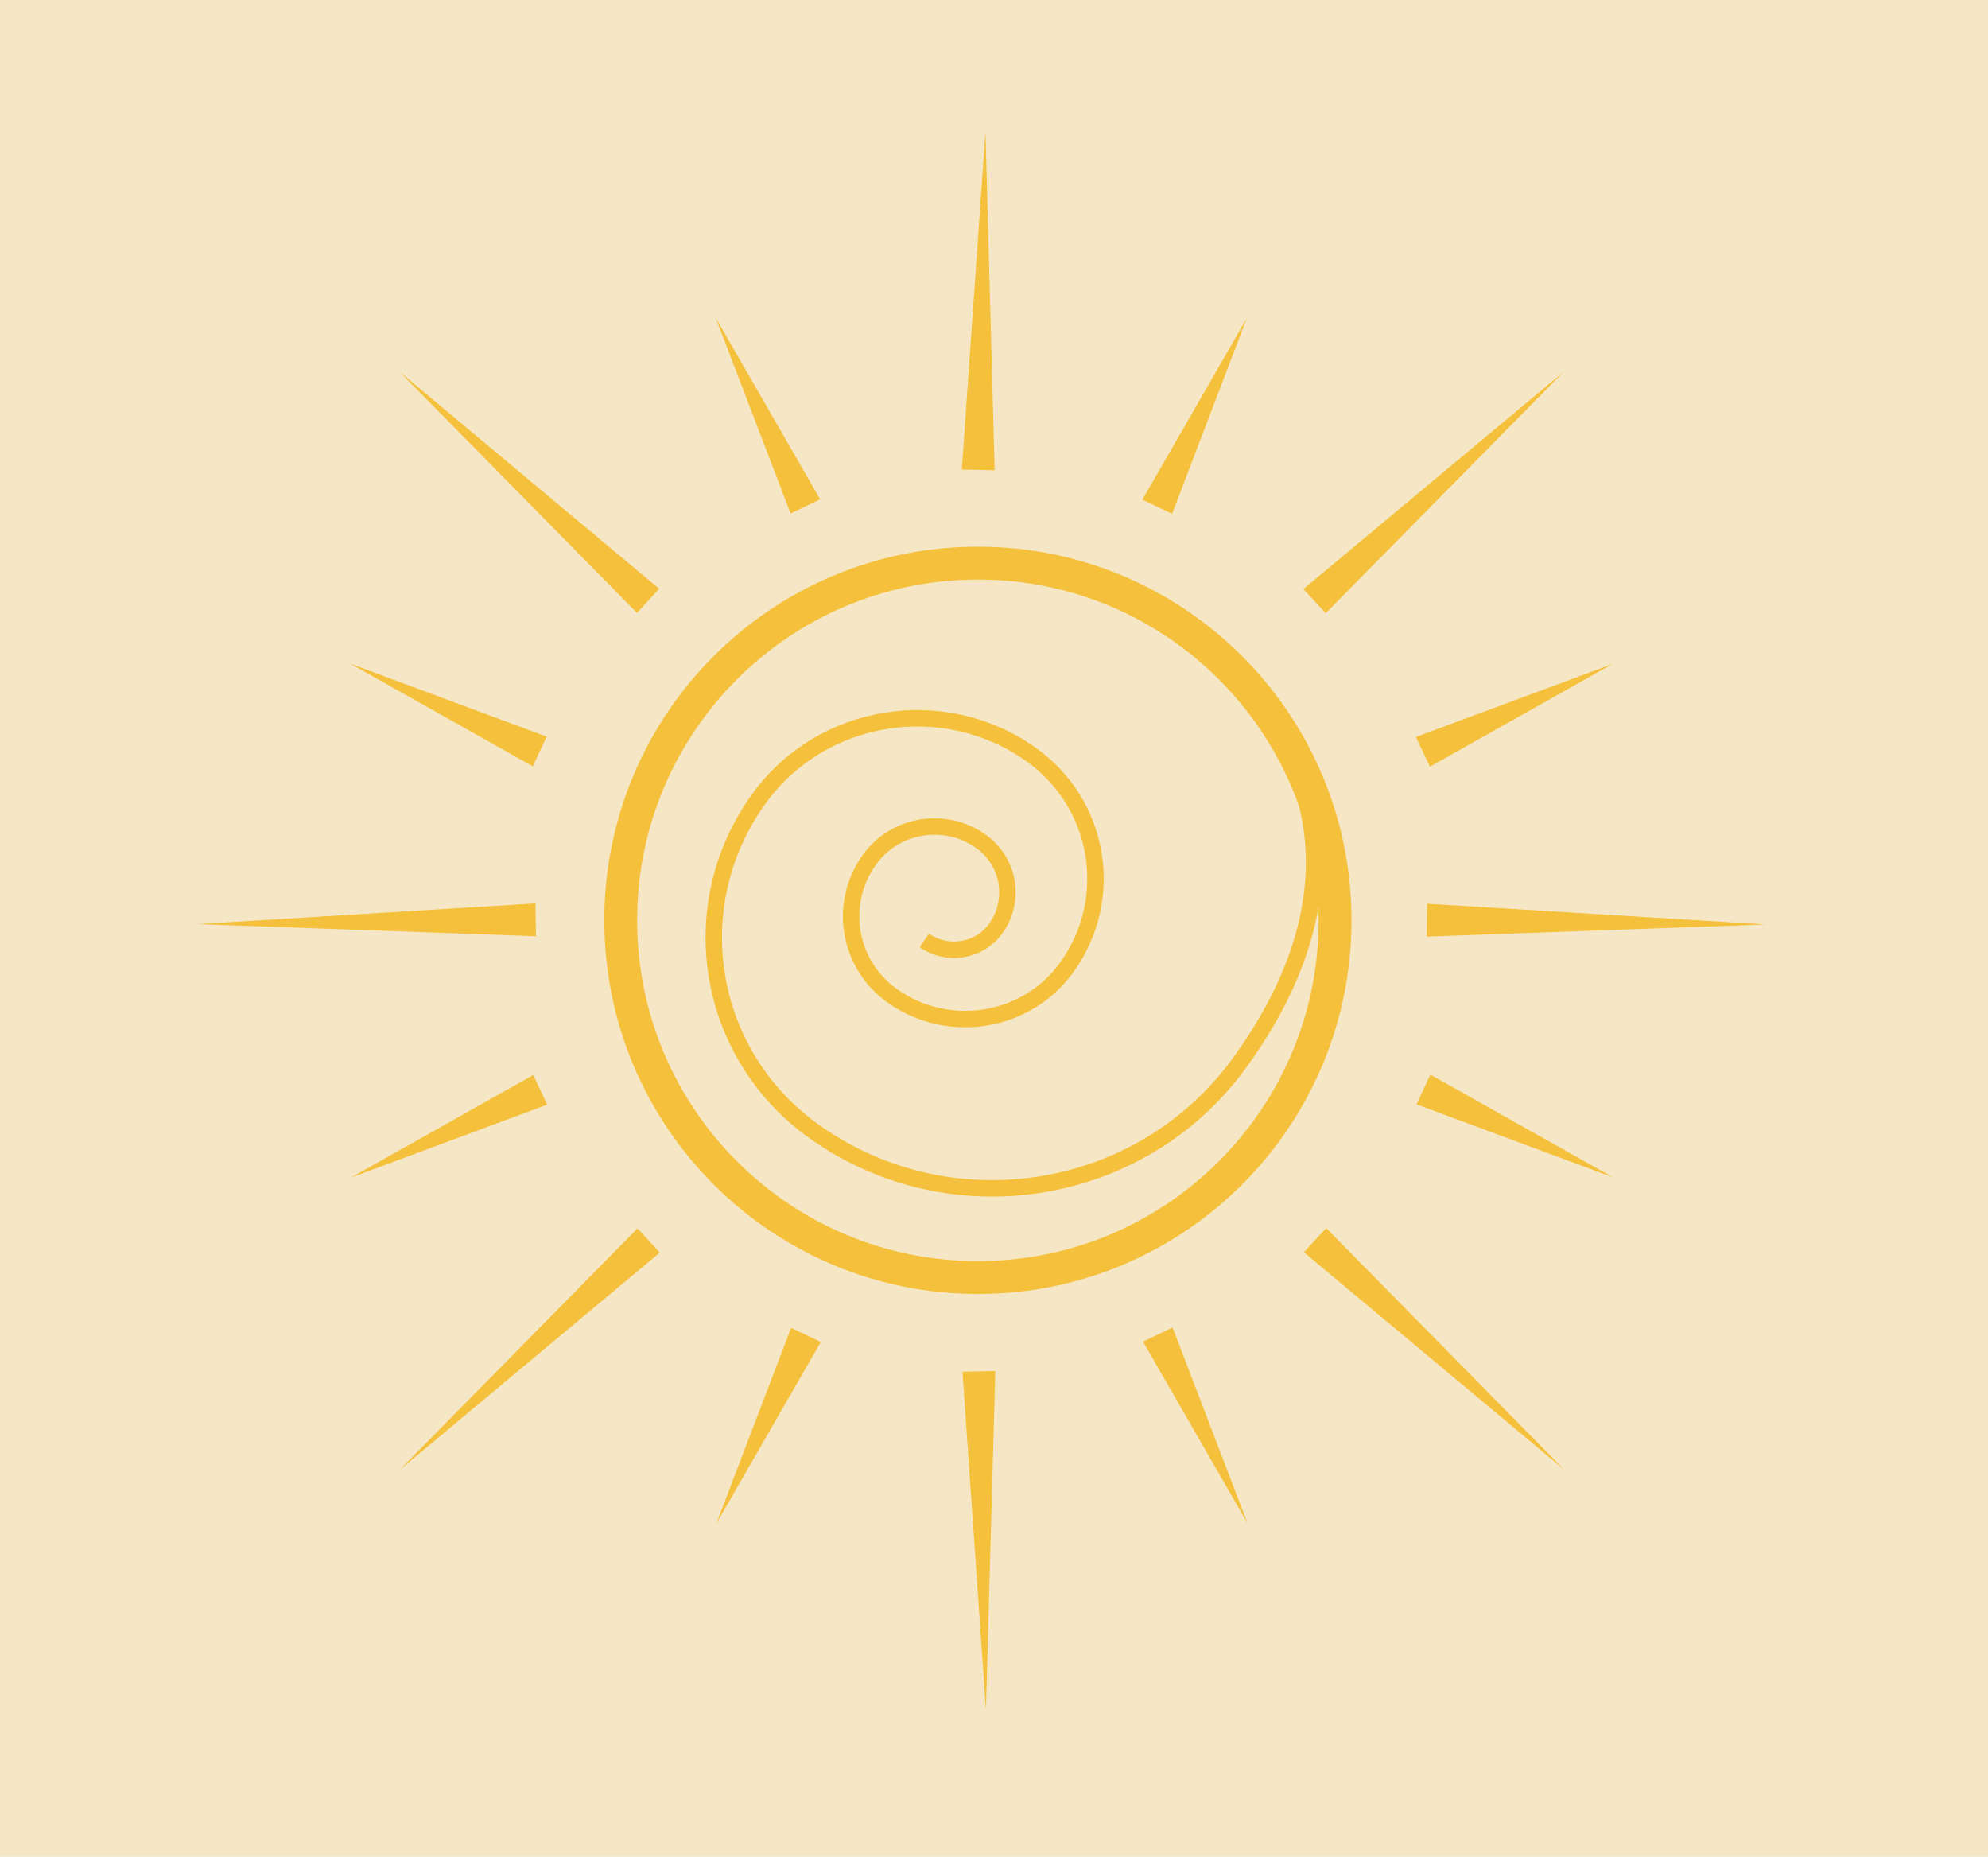
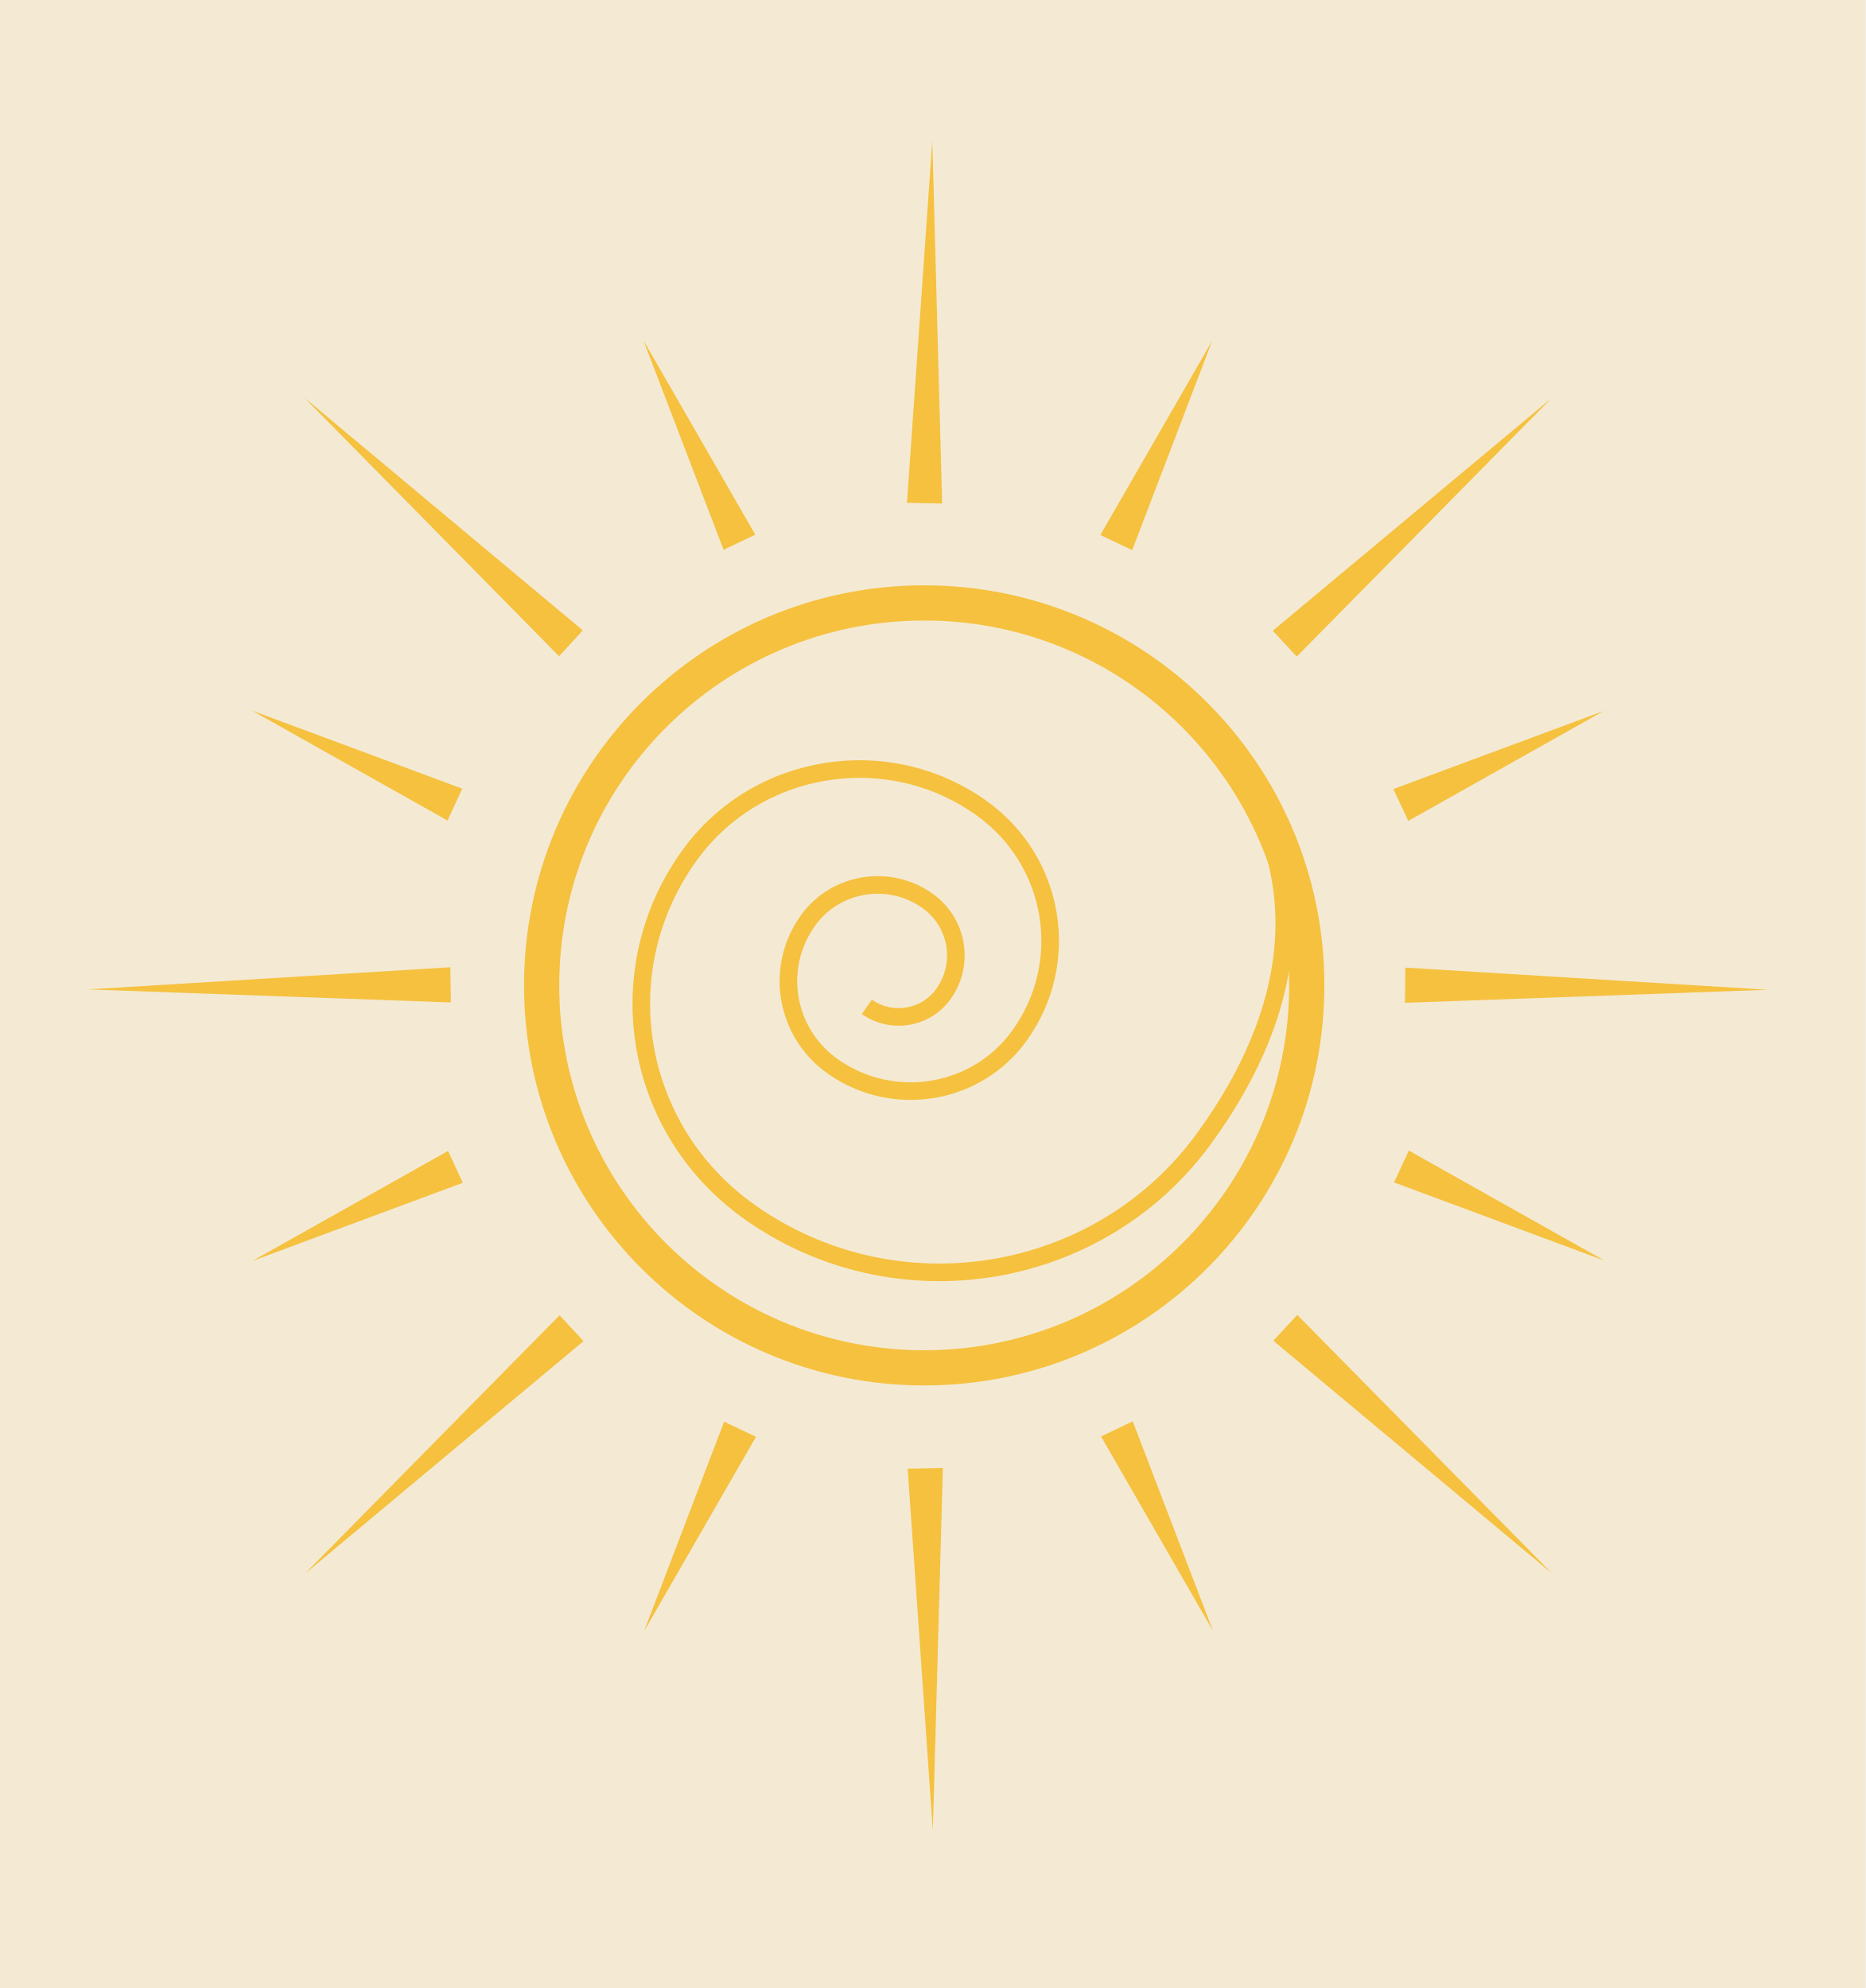
- <svg xmlns="http://www.w3.org/2000/svg" width="121" height="113" viewBox="0 0 121 113" fill="none">
-   <rect width="121" height="113" fill="#F5E7C6" />
-   <g opacity="0.7" clip-path="url(#clip0_12_18542)">
-     <path d="M59.52 77.75C71.527 77.75 81.26 68.017 81.26 56.01C81.26 44.003 71.527 34.27 59.52 34.27C47.514 34.27 37.78 44.003 37.78 56.01C37.78 68.017 47.514 77.75 59.52 77.75Z" stroke="#F5AF00" stroke-width="2" stroke-miterlimit="10" />
-     <path d="M70.61 37.53C81.18 44.57 82.85 54.52 75.41 64.73C69.45 72.9 57.9 74.77 49.61 68.9C42.97 64.21 41.46 55.11 46.22 48.57C50.03 43.34 57.43 42.15 62.73 45.9C66.98 48.9 67.95 54.73 64.9 58.91C62.46 62.26 57.73 63.02 54.33 60.62C51.61 58.7 50.99 54.97 52.94 52.29C54.5 50.15 57.53 49.66 59.7 51.2C61.44 52.43 61.84 54.82 60.59 56.53C59.59 57.9 57.65 58.21 56.26 57.23" stroke="#F5AF00" stroke-miterlimit="10" />
-     <path d="M69.53 30.41L75.89 19.36L71.34 31.27L69.53 30.41Z" fill="#F5AF00" />
-     <path d="M58.54 28.58L59.98 8L60.54 28.62L58.54 28.58Z" fill="#F5AF00" />
-     <path d="M86.86 55L107.46 56.26L86.84 57L86.86 55Z" fill="#F5AF00" />
-     <path d="M79.33 35.85L95.17 22.63L80.69 37.32L79.33 35.85Z" fill="#F5AF00" />
-     <path d="M86.18 44.85L98.14 40.41L87.03 46.66L86.18 44.85Z" fill="#F5AF00" />
-     <path d="M48.12 31.25L43.56 19.34L49.92 30.39L48.12 31.25Z" fill="#F5AF00" />
-     <path d="M32.62 56.98L12 56.24L32.59 54.98L32.62 56.98Z" fill="#F5AF00" />
-     <path d="M38.77 37.3L24.29 22.6L40.12 35.83L38.77 37.3Z" fill="#F5AF00" />
-     <path d="M32.43 46.64L21.32 40.39L33.27 44.83L32.43 46.64Z" fill="#F5AF00" />
-     <path d="M71.37 80.79L75.93 92.7L69.57 81.65L71.37 80.79Z" fill="#F5AF00" />
-     <path d="M60.58 83.44L60.01 104.06L58.58 83.48L60.58 83.44Z" fill="#F5AF00" />
-     <path d="M80.72 74.74L95.2 89.44L79.36 76.21L80.72 74.74Z" fill="#F5AF00" />
-     <path d="M87.06 65.4L98.17 71.65L86.22 67.21L87.06 65.4Z" fill="#F5AF00" />
-     <path d="M49.96 81.67L43.6 92.72L48.15 80.81L49.96 81.67Z" fill="#F5AF00" />
-     <path d="M40.16 76.23L24.32 89.46L38.8 74.76L40.16 76.23Z" fill="#F5AF00" />
-     <path d="M33.3 67.23L21.35 71.67L32.46 65.42L33.3 67.23Z" fill="#F5AF00" />
+ <svg xmlns="http://www.w3.org/2000/svg" width="106" height="113" viewBox="0 0 106 113" fill="none">
+   <path opacity="0.7" d="M0 0H106V113H0V0Z" fill="#F5E7C6" />
+   <g opacity="0.7" clip-path="url(#clip0_24_20343)">
+     <path d="M52.52 77.75C64.526 77.75 74.26 68.017 74.26 56.01C74.26 44.003 64.526 34.27 52.52 34.27C40.513 34.27 30.78 44.003 30.78 56.01C30.78 68.017 40.513 77.75 52.52 77.75Z" stroke="#F5AF00" stroke-width="2" stroke-miterlimit="10" />
+     <path d="M63.61 37.53C74.18 44.57 75.85 54.52 68.41 64.73C62.45 72.9 50.9 74.77 42.61 68.9C35.97 64.21 34.46 55.11 39.22 48.57C43.03 43.34 50.43 42.15 55.73 45.9C59.98 48.9 60.95 54.73 57.9 58.91C55.46 62.26 50.73 63.02 47.33 60.62C44.61 58.7 43.99 54.97 45.94 52.29C47.5 50.15 50.53 49.66 52.7 51.2C54.44 52.43 54.84 54.82 53.59 56.53C52.59 57.9 50.65 58.21 49.26 57.23" stroke="#F5AF00" stroke-miterlimit="10" />
+     <path d="M62.53 30.41L68.89 19.36L64.34 31.27L62.53 30.41Z" fill="#F5AF00" />
+     <path d="M51.54 28.58L52.98 8L53.54 28.62L51.54 28.58Z" fill="#F5AF00" />
+     <path d="M79.86 55L100.46 56.26L79.84 57L79.86 55Z" fill="#F5AF00" />
+     <path d="M72.33 35.85L88.17 22.63L73.69 37.32L72.33 35.85Z" fill="#F5AF00" />
+     <path d="M79.18 44.85L91.14 40.41L80.03 46.66L79.18 44.85Z" fill="#F5AF00" />
+     <path d="M41.12 31.25L36.56 19.34L42.92 30.39L41.12 31.25Z" fill="#F5AF00" />
+     <path d="M25.62 56.98L5 56.24L25.59 54.98L25.62 56.98Z" fill="#F5AF00" />
+     <path d="M31.77 37.3L17.29 22.6L33.12 35.83L31.77 37.3Z" fill="#F5AF00" />
+     <path d="M25.43 46.64L14.32 40.39L26.27 44.83L25.43 46.64Z" fill="#F5AF00" />
+     <path d="M64.37 80.79L68.93 92.7L62.57 81.65L64.37 80.79Z" fill="#F5AF00" />
+     <path d="M53.58 83.44L53.01 104.06L51.58 83.48L53.58 83.44Z" fill="#F5AF00" />
+     <path d="M73.72 74.74L88.2 89.44L72.36 76.21L73.72 74.74Z" fill="#F5AF00" />
+     <path d="M80.06 65.4L91.17 71.65L79.22 67.21L80.06 65.4Z" fill="#F5AF00" />
+     <path d="M42.96 81.67L36.6 92.72L41.15 80.81L42.96 81.67Z" fill="#F5AF00" />
+     <path d="M33.16 76.23L17.32 89.46L31.8 74.76L33.16 76.23Z" fill="#F5AF00" />
+     <path d="M26.3 67.23L14.35 71.67L25.46 65.42L26.3 67.23Z" fill="#F5AF00" />
  </g>
  <defs>
-     <clipPath id="clip0_12_18542">
-       <rect width="95.46" height="96.06" fill="white" transform="translate(12 8)" />
+     <clipPath id="clip0_24_20343">
+       <rect width="95.46" height="96.06" fill="white" transform="translate(5 8)" />
    </clipPath>
  </defs>
</svg>
